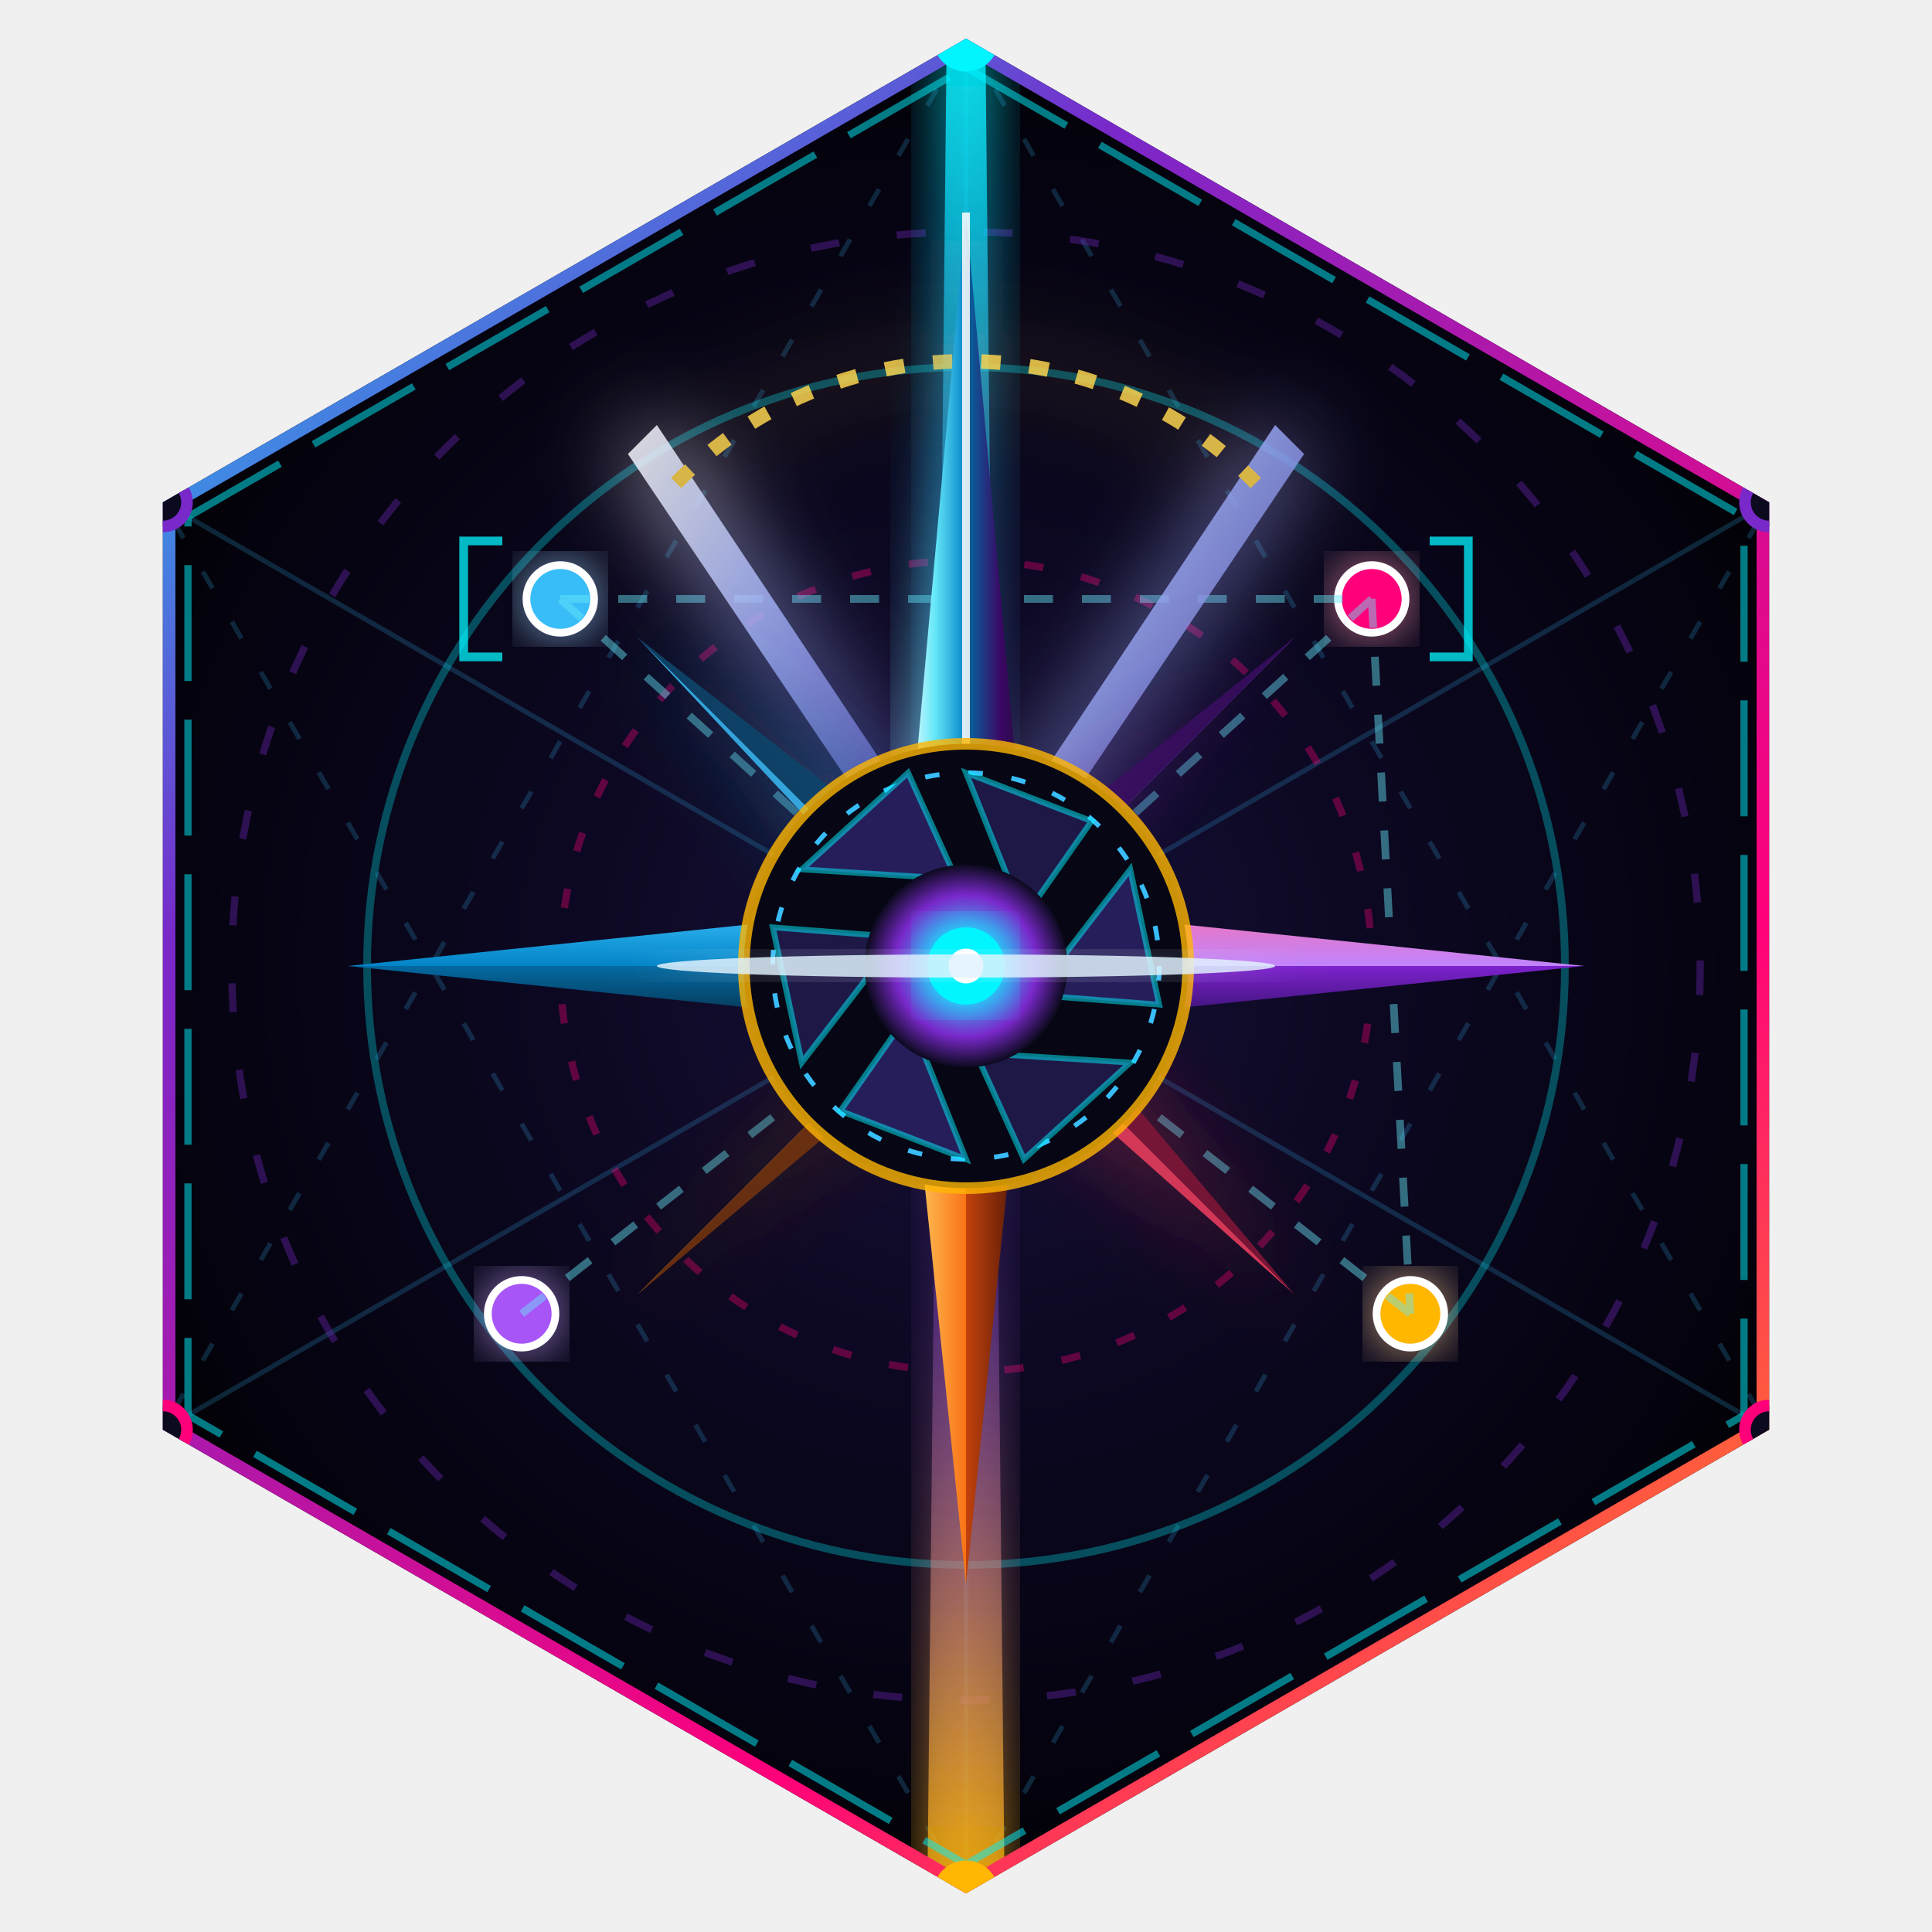
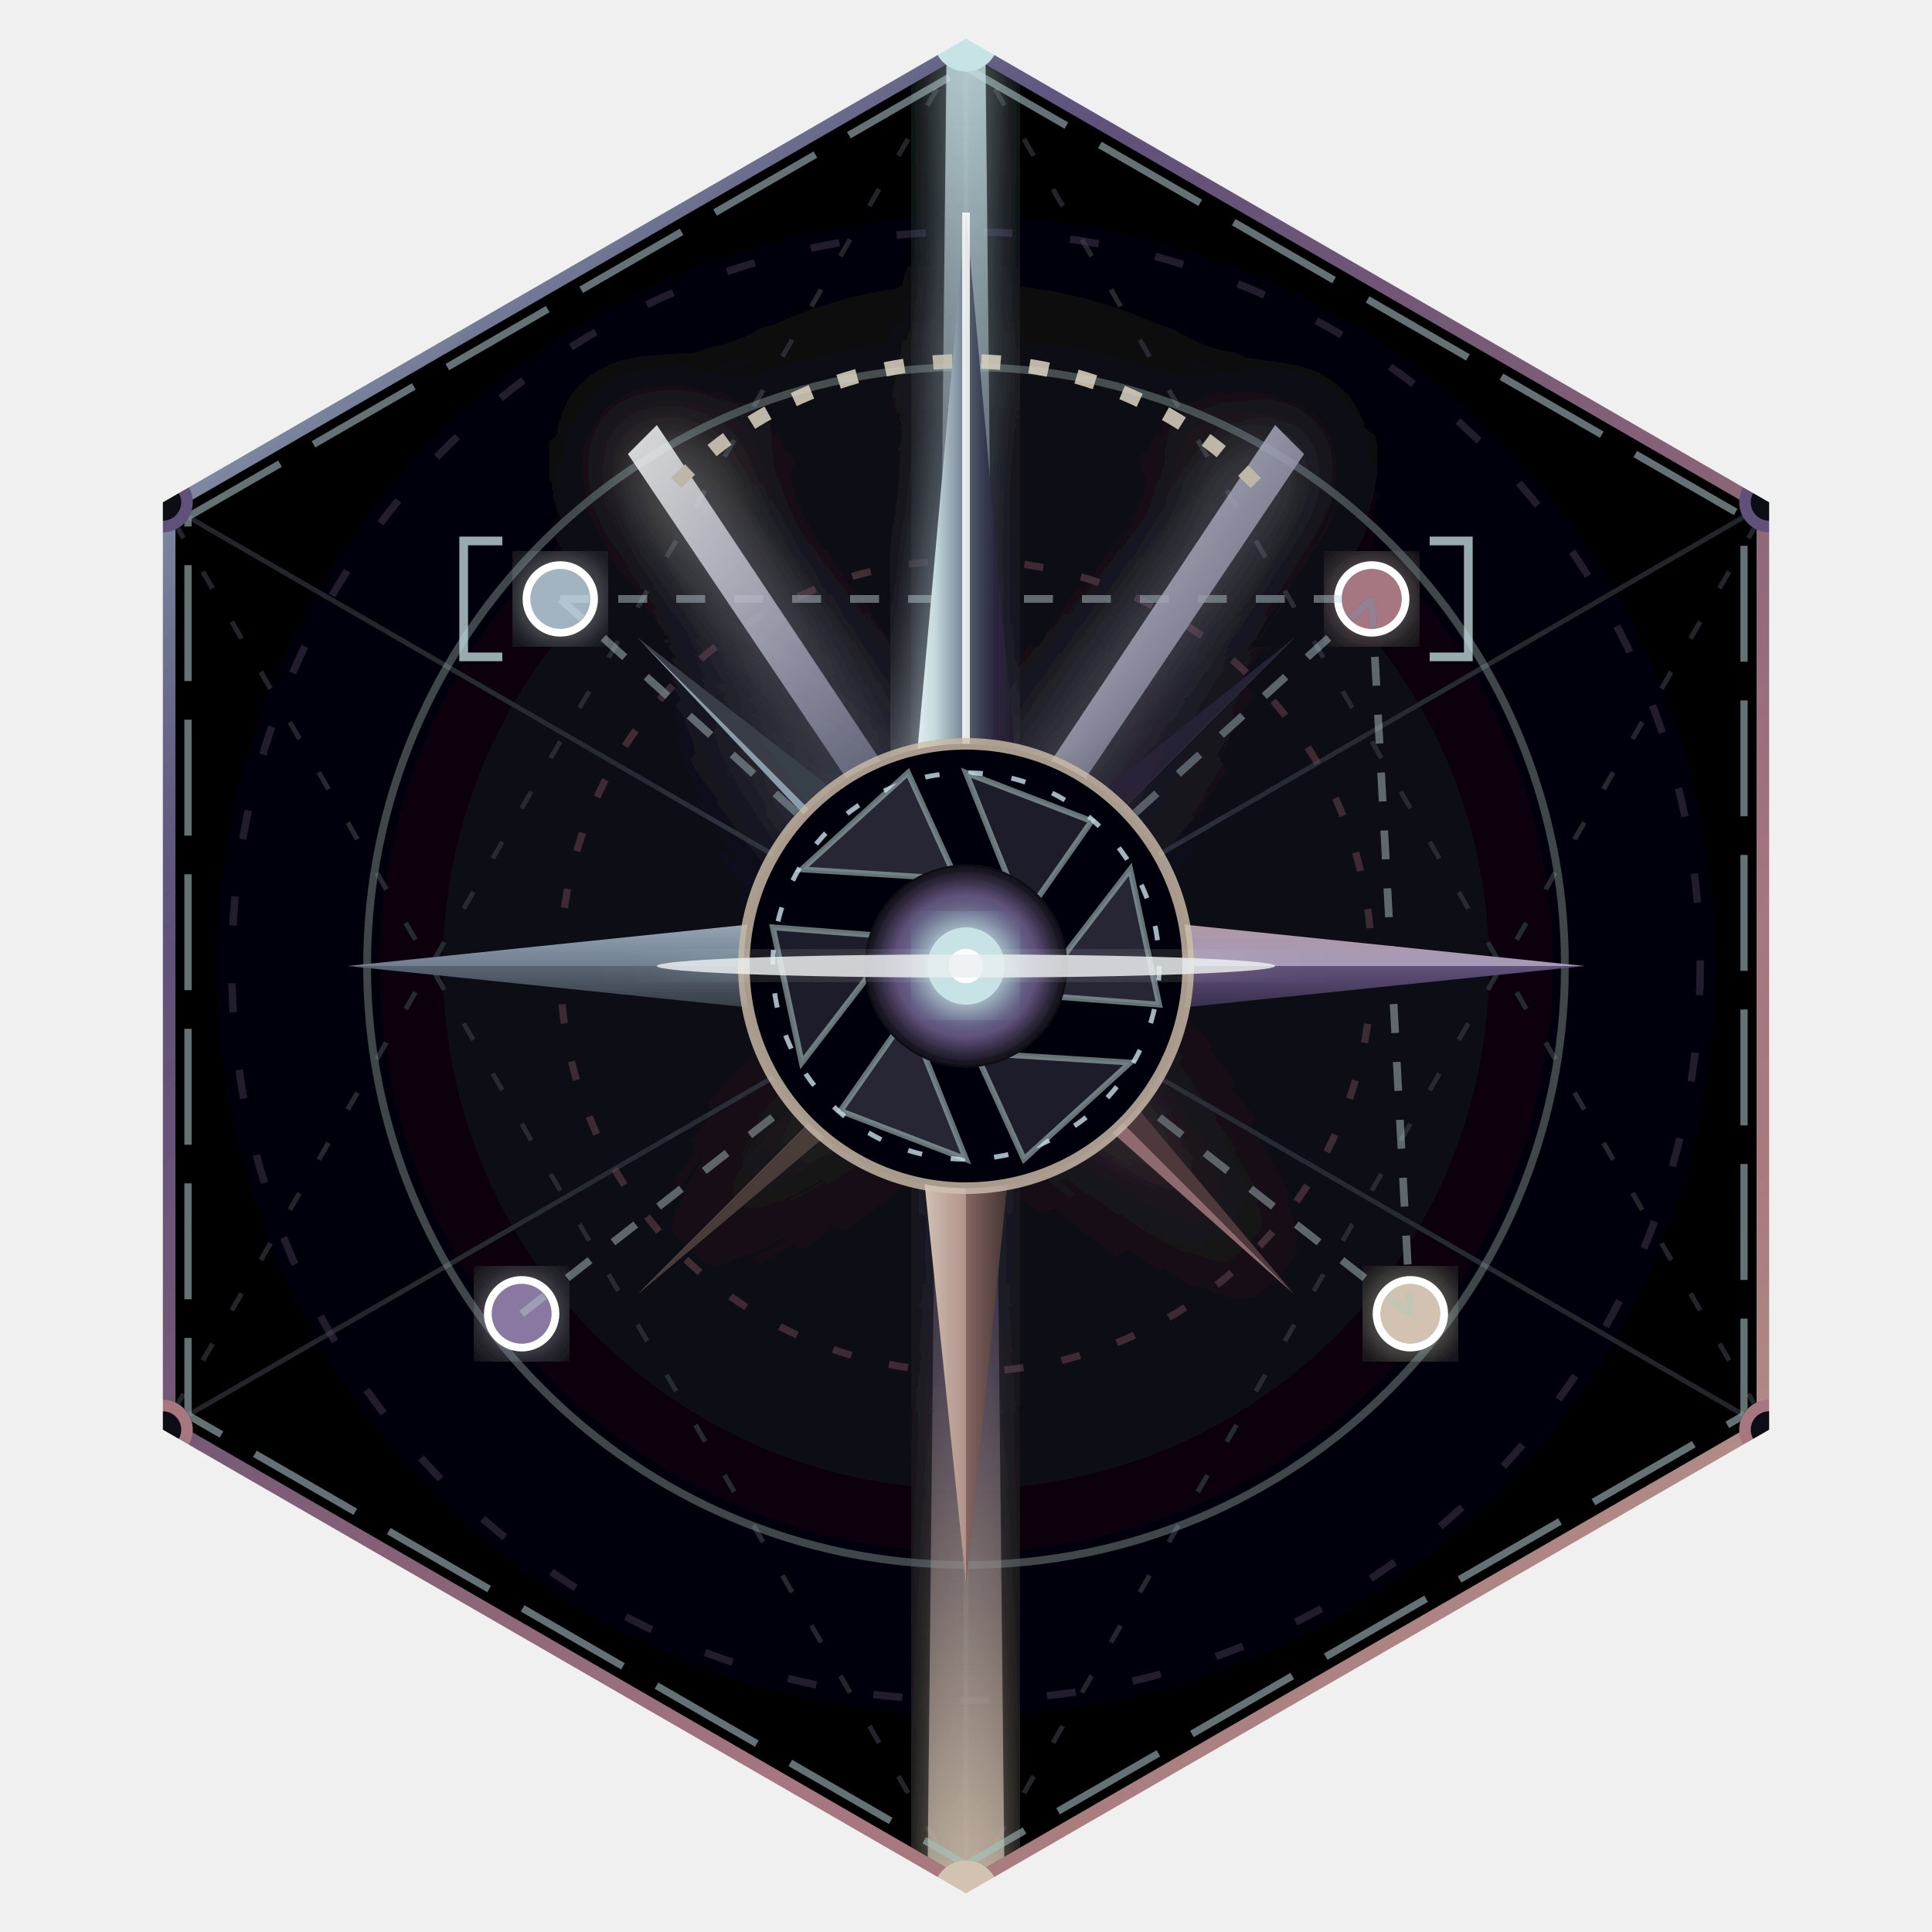
<svg xmlns="http://www.w3.org/2000/svg" viewBox="0 0 200 200" width="200" height="200">
  <defs>
    <clipPath id="coreHexClip">
      <polygon points="100,4 183.14,52 183.14,148 100,196 16.86,148 16.86,52" />
    </clipPath>
    <radialGradient id="coreBg" cx="100" cy="100" r="95" gradientUnits="userSpaceOnUse">
      <stop offset="0%" stop-color="#181138" />
      <stop offset="45%" stop-color="#0c0822" />
      <stop offset="85%" stop-color="#050310" />
      <stop offset="100%" stop-color="#020106" />
    </radialGradient>
    <linearGradient id="coreRim" x1="16.86" y1="4" x2="183.14" y2="196" gradientUnits="userSpaceOnUse">
      <stop offset="0%" stop-color="#00f5ff" />
      <stop offset="28%" stop-color="#7928ca" />
      <stop offset="70%" stop-color="#ff007a" />
      <stop offset="100%" stop-color="#ffb703" />
    </linearGradient>
    <linearGradient id="beamRay" x1="0" y1="0" x2="0" y2="1">
      <stop offset="0%" stop-color="#00f5ff" stop-opacity="0.85" />
      <stop offset="25%" stop-color="#38bdf8" stop-opacity="0.45" />
      <stop offset="65%" stop-color="#a855f7" stop-opacity="0.25" />
      <stop offset="100%" stop-color="#ffb703" stop-opacity="0.8" />
    </linearGradient>
    <linearGradient id="needleNorthLight" x1="0" y1="0" x2="1" y2="0">
      <stop offset="0%" stop-color="#ffffff" />
      <stop offset="50%" stop-color="#67e8f9" />
      <stop offset="100%" stop-color="#0284c7" />
    </linearGradient>
    <linearGradient id="needleNorthDark" x1="0" y1="0" x2="1" y2="0">
      <stop offset="0%" stop-color="#0369a1" />
      <stop offset="55%" stop-color="#3b0764" />
      <stop offset="100%" stop-color="#1e1035" />
    </linearGradient>
    <linearGradient id="needleSouthLight" x1="0" y1="0" x2="1" y2="0">
      <stop offset="0%" stop-color="#ffd166" />
      <stop offset="100%" stop-color="#f97316" />
    </linearGradient>
    <linearGradient id="needleSouthDark" x1="0" y1="0" x2="1" y2="0">
      <stop offset="0%" stop-color="#c2410c" />
      <stop offset="100%" stop-color="#431407" />
    </linearGradient>
    <linearGradient id="needleEastLight" x1="0" y1="0" x2="0" y2="1">
      <stop offset="0%" stop-color="#f472b6" />
      <stop offset="100%" stop-color="#c084fc" />
    </linearGradient>
    <linearGradient id="needleEastDark" x1="0" y1="0" x2="0" y2="1">
      <stop offset="0%" stop-color="#7e22ce" />
      <stop offset="100%" stop-color="#2e1065" />
    </linearGradient>
    <linearGradient id="needleWestLight" x1="0" y1="0" x2="0" y2="1">
      <stop offset="0%" stop-color="#38bdf8" />
      <stop offset="100%" stop-color="#0284c7" />
    </linearGradient>
    <linearGradient id="needleWestDark" x1="0" y1="0" x2="0" y2="1">
      <stop offset="0%" stop-color="#0369a1" />
      <stop offset="100%" stop-color="#082f49" />
    </linearGradient>
    <linearGradient id="caliperSteel" x1="0" y1="0" x2="1" y2="1">
      <stop offset="0%" stop-color="#ffffff" />
      <stop offset="40%" stop-color="#a5b4fc" />
      <stop offset="100%" stop-color="#3730a3" />
    </linearGradient>
    <radialGradient id="centerJewel" cx="50%" cy="50%" r="50%">
      <stop offset="0%" stop-color="#ffffff" />
      <stop offset="30%" stop-color="#38bdf8" />
      <stop offset="70%" stop-color="#7928ca" />
      <stop offset="100%" stop-color="#0c0a1f" />
    </radialGradient>
    <filter id="intenseGlow" x="-20%" y="-20%" width="140%" height="140%">
      <feGaussianBlur stdDeviation="3" result="blur" />
      <feMerge>
        <feMergeNode in="blur" />
        <feMergeNode in="SourceGraphic" />
      </feMerge>
    </filter>
    <filter id="softGlow" x="-30%" y="-30%" width="160%" height="160%">
      <feGaussianBlur stdDeviation="4.5" result="blur" />
      <feMerge>
        <feMergeNode in="blur" />
        <feMergeNode in="SourceGraphic" />
      </feMerge>
    </filter>
+     <filter id="grayscale80" x="0%" y="0%" width="100%" height="100%">
+       <feColorMatrix type="saturate" values="0.2" />
+     </filter>
  </defs>
  <g clip-path="url(#coreHexClip)">
-     <polygon points="100,4 183.14,52 183.14,148 100,196 16.86,148 16.86,52" fill="url(#coreBg)" />
-     <g stroke="#38bdf8" stroke-width="0.5" stroke-opacity="0.2">
-       <line x1="100" y1="4" x2="100" y2="196" />
-       <line x1="16.86" y1="52" x2="183.14" y2="148" />
-       <line x1="16.86" y1="148" x2="183.14" y2="52" />
-       <line x1="100" y1="4" x2="183.14" y2="148" stroke-dasharray="2,4" />
-       <line x1="100" y1="4" x2="16.86" y2="148" stroke-dasharray="2,4" />
-       <line x1="100" y1="196" x2="183.14" y2="52" stroke-dasharray="2,4" />
-       <line x1="100" y1="196" x2="16.86" y2="52" stroke-dasharray="2,4" />
-     </g>
-     <circle cx="100" cy="100" r="76" fill="none" stroke="#7928ca" stroke-width="0.75" stroke-dasharray="3,6" stroke-opacity="0.35" />
-     <circle cx="100" cy="100" r="62" fill="none" stroke="#00f5ff" stroke-width="0.8" stroke-opacity="0.3" />
-     <circle cx="100" cy="100" r="42" fill="none" stroke="#ff007a" stroke-width="0.75" stroke-dasharray="2,4" stroke-opacity="0.35" />
-     <polygon points="98,4 102,4 104,196 96,196" fill="url(#beamRay)" filter="url(#intenseGlow)" />
-     <circle cx="58" cy="62" r="3.5" fill="#38bdf8" stroke="#ffffff" stroke-width="0.8" filter="url(#intenseGlow)" />
-     <circle cx="142" cy="62" r="3.5" fill="#ff007a" stroke="#ffffff" stroke-width="0.8" filter="url(#intenseGlow)" />
-     <circle cx="146" cy="136" r="3.5" fill="#ffb703" stroke="#ffffff" stroke-width="0.8" filter="url(#intenseGlow)" />
-     <circle cx="54" cy="136" r="3.5" fill="#a855f7" stroke="#ffffff" stroke-width="0.8" filter="url(#intenseGlow)" />
-     <g stroke="#67e8f9" stroke-width="0.8" stroke-dasharray="3,3" opacity="0.45">
-       <line x1="58" y1="62" x2="100" y2="100" />
-       <line x1="142" y1="62" x2="100" y2="100" />
-       <line x1="146" y1="136" x2="100" y2="100" />
-       <line x1="54" y1="136" x2="100" y2="100" />
-       <line x1="58" y1="62" x2="142" y2="62" />
-       <line x1="142" y1="62" x2="146" y2="136" />
-     </g>
-     <g stroke="#00f5ff" stroke-width="0.9" fill="none" opacity="0.75">
-       <path d="M 52,56 L 48,56 L 48,68 L 52,68" />
-       <path d="M 148,56 L 152,56 L 152,68 L 148,68" />
-     </g>
-     <g filter="url(#softGlow)" opacity="0.85">
-       <polygon points="98,96 100,92 68,44 65,47" fill="url(#caliperSteel)" />
-       <polygon points="102,96 100,92 132,44 135,47" fill="url(#caliperSteel)" />
-       <path d="M 70,50 A 42,42 0 0,1 130,50" fill="none" stroke="#fcd34d" stroke-width="1.5" stroke-dasharray="2,3" />
-     </g>
-     <g filter="url(#softGlow)" opacity="0.85">
-       <polygon points="100,100 102,94 134,66 100,100" fill="#a855f7" />
-       <polygon points="100,100 94,98 134,66 100,100" fill="#3b0764" />
-       <polygon points="100,100 98,102 134,134 100,100" fill="#f43f5e" />
-       <polygon points="100,100 102,96 134,134 100,100" fill="#881337" />
-       <polygon points="100,100 98,104 66,134 100,100" fill="#fbbf24" />
-       <polygon points="100,100 104,102 66,134 100,100" fill="#78350f" />
-       <polygon points="100,100 96,98 66,66 100,100" fill="#38bdf8" />
-       <polygon points="100,100 102,94 66,66 100,100" fill="#0c4a6e" />
-     </g>
-     <polygon points="100,100 94,94 36,100" fill="url(#needleWestLight)" />
-     <polygon points="100,100 94,106 36,100" fill="url(#needleWestDark)" />
-     <polygon points="100,100 106,94 164,100" fill="url(#needleEastLight)" />
-     <polygon points="100,100 106,106 164,100" fill="url(#needleEastDark)" />
-     <polygon points="100,100 94,106 100,164" fill="url(#needleSouthLight)" />
-     <polygon points="100,100 106,106 100,164" fill="url(#needleSouthDark)" />
-     <polygon points="100,100 93.5,94 100,22" fill="url(#needleNorthLight)" filter="url(#intenseGlow)" />
-     <polygon points="100,100 106.5,94 100,22" fill="url(#needleNorthDark)" />
-     <line x1="100" y1="22" x2="100" y2="100" stroke="#ffffff" stroke-width="0.8" opacity="0.85" />
-     <circle cx="100" cy="100" r="23" fill="#070614" stroke="#ffb703" stroke-width="1.2" stroke-opacity="0.8" />
-     <circle cx="100" cy="100" r="20" fill="none" stroke="#38bdf8" stroke-width="0.5" stroke-dasharray="1.5, 3" />
-     <g fill="#161233" stroke="#00f5ff" stroke-width="0.6" stroke-opacity="0.5">
-       <polygon points="100,80 113,85 106,95" fill="#1e1847" />
-       <polygon points="117,90 120,104 107,103" fill="#261e5a" />
-       <polygon points="117,110 106,120 101,109" fill="#1e1847" />
-       <polygon points="100,120 87,115 94,105" fill="#261e5a" />
-       <polygon points="83,110 80,96 93,97" fill="#1e1847" />
-       <polygon points="83,90 94,80 99,91" fill="#261e5a" />
-     </g>
-     <circle cx="100" cy="100" r="10.5" fill="url(#centerJewel)" />
-     <circle cx="100" cy="100" r="4" fill="#00f5ff" filter="url(#intenseGlow)" />
-     <circle cx="100" cy="100" r="1.8" fill="#ffffff" />
-     <ellipse cx="100" cy="100" rx="32" ry="1.2" fill="#e0f2fe" opacity="0.85" filter="url(#intenseGlow)" />
-     <polygon points="100,7 180.54,53.5 180.54,146.5 100,193 19.46,146.5 19.46,53.5" fill="none" stroke="#00f5ff" stroke-width="0.75" stroke-dasharray="12, 4" stroke-opacity="0.5" />
-     <polygon points="100,4 183.14,52 183.14,148 100,196 16.86,148 16.86,52" fill="none" stroke="url(#coreRim)" stroke-width="2.6" stroke-linejoin="round" />
-     <g fill="#0c0a1f" stroke="#00f5ff" stroke-width="1.2">
-       <circle cx="100" cy="4" r="2.8" stroke="#00f5ff" fill="#00f5ff" />
-       <circle cx="183.14" cy="52" r="2.5" stroke="#7928ca" />
-       <circle cx="183.14" cy="148" r="2.5" stroke="#ff007a" />
-       <circle cx="100" cy="196" r="2.8" stroke="#ffb703" fill="#ffb703" />
-       <circle cx="16.86" cy="148" r="2.5" stroke="#ff007a" />
-       <circle cx="16.86" cy="52" r="2.5" stroke="#7928ca" />
+     <g filter="url(#grayscale80)">
+       <polygon points="100,4 183.14,52 183.14,148 100,196 16.86,148 16.86,52" fill="url(#coreBg)" />
+       <g stroke="#38bdf8" stroke-width="0.5" stroke-opacity="0.2">
+         <line x1="100" y1="4" x2="100" y2="196" />
+         <line x1="16.86" y1="52" x2="183.14" y2="148" />
+         <line x1="16.86" y1="148" x2="183.14" y2="52" />
+         <line x1="100" y1="4" x2="183.14" y2="148" stroke-dasharray="2,4" />
+         <line x1="100" y1="4" x2="16.86" y2="148" stroke-dasharray="2,4" />
+         <line x1="100" y1="196" x2="183.14" y2="52" stroke-dasharray="2,4" />
+         <line x1="100" y1="196" x2="16.86" y2="52" stroke-dasharray="2,4" />
+       </g>
+       <circle cx="100" cy="100" r="76" fill="none" stroke="#7928ca" stroke-width="0.75" stroke-dasharray="3,6" stroke-opacity="0.35" />
+       <circle cx="100" cy="100" r="62" fill="none" stroke="#00f5ff" stroke-width="0.8" stroke-opacity="0.3" />
+       <circle cx="100" cy="100" r="42" fill="none" stroke="#ff007a" stroke-width="0.75" stroke-dasharray="2,4" stroke-opacity="0.35" />
+       <polygon points="98,4 102,4 104,196 96,196" fill="url(#beamRay)" filter="url(#intenseGlow)" />
+       <circle cx="58" cy="62" r="3.5" fill="#38bdf8" stroke="#ffffff" stroke-width="0.8" filter="url(#intenseGlow)" />
+       <circle cx="142" cy="62" r="3.5" fill="#ff007a" stroke="#ffffff" stroke-width="0.8" filter="url(#intenseGlow)" />
+       <circle cx="146" cy="136" r="3.5" fill="#ffb703" stroke="#ffffff" stroke-width="0.8" filter="url(#intenseGlow)" />
+       <circle cx="54" cy="136" r="3.5" fill="#a855f7" stroke="#ffffff" stroke-width="0.8" filter="url(#intenseGlow)" />
+       <g stroke="#67e8f9" stroke-width="0.8" stroke-dasharray="3,3" opacity="0.45">
+         <line x1="58" y1="62" x2="100" y2="100" />
+         <line x1="142" y1="62" x2="100" y2="100" />
+         <line x1="146" y1="136" x2="100" y2="100" />
+         <line x1="54" y1="136" x2="100" y2="100" />
+         <line x1="58" y1="62" x2="142" y2="62" />
+         <line x1="142" y1="62" x2="146" y2="136" />
+       </g>
+       <g stroke="#00f5ff" stroke-width="0.9" fill="none" opacity="0.75">
+         <path d="M 52,56 L 48,56 L 48,68 L 52,68" />
+         <path d="M 148,56 L 152,56 L 152,68 L 148,68" />
+       </g>
+       <g filter="url(#softGlow)" opacity="0.85">
+         <polygon points="98,96 100,92 68,44 65,47" fill="url(#caliperSteel)" />
+         <polygon points="102,96 100,92 132,44 135,47" fill="url(#caliperSteel)" />
+         <path d="M 70,50 A 42,42 0 0,1 130,50" fill="none" stroke="#fcd34d" stroke-width="1.5" stroke-dasharray="2,3" />
+       </g>
+       <g filter="url(#softGlow)" opacity="0.85">
+         <polygon points="100,100 102,94 134,66 100,100" fill="#a855f7" />
+         <polygon points="100,100 94,98 134,66 100,100" fill="#3b0764" />
+         <polygon points="100,100 98,102 134,134 100,100" fill="#f43f5e" />
+         <polygon points="100,100 102,96 134,134 100,100" fill="#881337" />
+         <polygon points="100,100 98,104 66,134 100,100" fill="#fbbf24" />
+         <polygon points="100,100 104,102 66,134 100,100" fill="#78350f" />
+         <polygon points="100,100 96,98 66,66 100,100" fill="#38bdf8" />
+         <polygon points="100,100 102,94 66,66 100,100" fill="#0c4a6e" />
+       </g>
+       <polygon points="100,100 94,94 36,100" fill="url(#needleWestLight)" />
+       <polygon points="100,100 94,106 36,100" fill="url(#needleWestDark)" />
+       <polygon points="100,100 106,94 164,100" fill="url(#needleEastLight)" />
+       <polygon points="100,100 106,106 164,100" fill="url(#needleEastDark)" />
+       <polygon points="100,100 94,106 100,164" fill="url(#needleSouthLight)" />
+       <polygon points="100,100 106,106 100,164" fill="url(#needleSouthDark)" />
+       <polygon points="100,100 93.5,94 100,22" fill="url(#needleNorthLight)" filter="url(#intenseGlow)" />
+       <polygon points="100,100 106.5,94 100,22" fill="url(#needleNorthDark)" />
+       <line x1="100" y1="22" x2="100" y2="100" stroke="#ffffff" stroke-width="0.8" opacity="0.85" />
+       <circle cx="100" cy="100" r="23" fill="#070614" stroke="#ffb703" stroke-width="1.2" stroke-opacity="0.8" />
+       <circle cx="100" cy="100" r="20" fill="none" stroke="#38bdf8" stroke-width="0.5" stroke-dasharray="1.5, 3" />
+       <g fill="#161233" stroke="#00f5ff" stroke-width="0.6" stroke-opacity="0.5">
+         <polygon points="100,80 113,85 106,95" fill="#1e1847" />
+         <polygon points="117,90 120,104 107,103" fill="#261e5a" />
+         <polygon points="117,110 106,120 101,109" fill="#1e1847" />
+         <polygon points="100,120 87,115 94,105" fill="#261e5a" />
+         <polygon points="83,110 80,96 93,97" fill="#1e1847" />
+         <polygon points="83,90 94,80 99,91" fill="#261e5a" />
+       </g>
+       <circle cx="100" cy="100" r="10.5" fill="url(#centerJewel)" />
+       <circle cx="100" cy="100" r="4" fill="#00f5ff" filter="url(#intenseGlow)" />
+       <circle cx="100" cy="100" r="1.8" fill="#ffffff" />
+       <ellipse cx="100" cy="100" rx="32" ry="1.2" fill="#e0f2fe" opacity="0.85" filter="url(#intenseGlow)" />
+       <polygon points="100,7 180.54,53.5 180.54,146.5 100,193 19.46,146.5 19.46,53.5" fill="none" stroke="#00f5ff" stroke-width="0.75" stroke-dasharray="12, 4" stroke-opacity="0.5" />
+       <polygon points="100,4 183.14,52 183.14,148 100,196 16.86,148 16.86,52" fill="none" stroke="url(#coreRim)" stroke-width="2.6" stroke-linejoin="round" />
+       <g fill="#0c0a1f" stroke="#00f5ff" stroke-width="1.2">
+         <circle cx="100" cy="4" r="2.8" stroke="#00f5ff" fill="#00f5ff" />
+         <circle cx="183.14" cy="52" r="2.5" stroke="#7928ca" />
+         <circle cx="183.14" cy="148" r="2.5" stroke="#ff007a" />
+         <circle cx="100" cy="196" r="2.8" stroke="#ffb703" fill="#ffb703" />
+         <circle cx="16.86" cy="148" r="2.5" stroke="#ff007a" />
+         <circle cx="16.86" cy="52" r="2.5" stroke="#7928ca" />
+       </g>
    </g>
  </g>
</svg>
